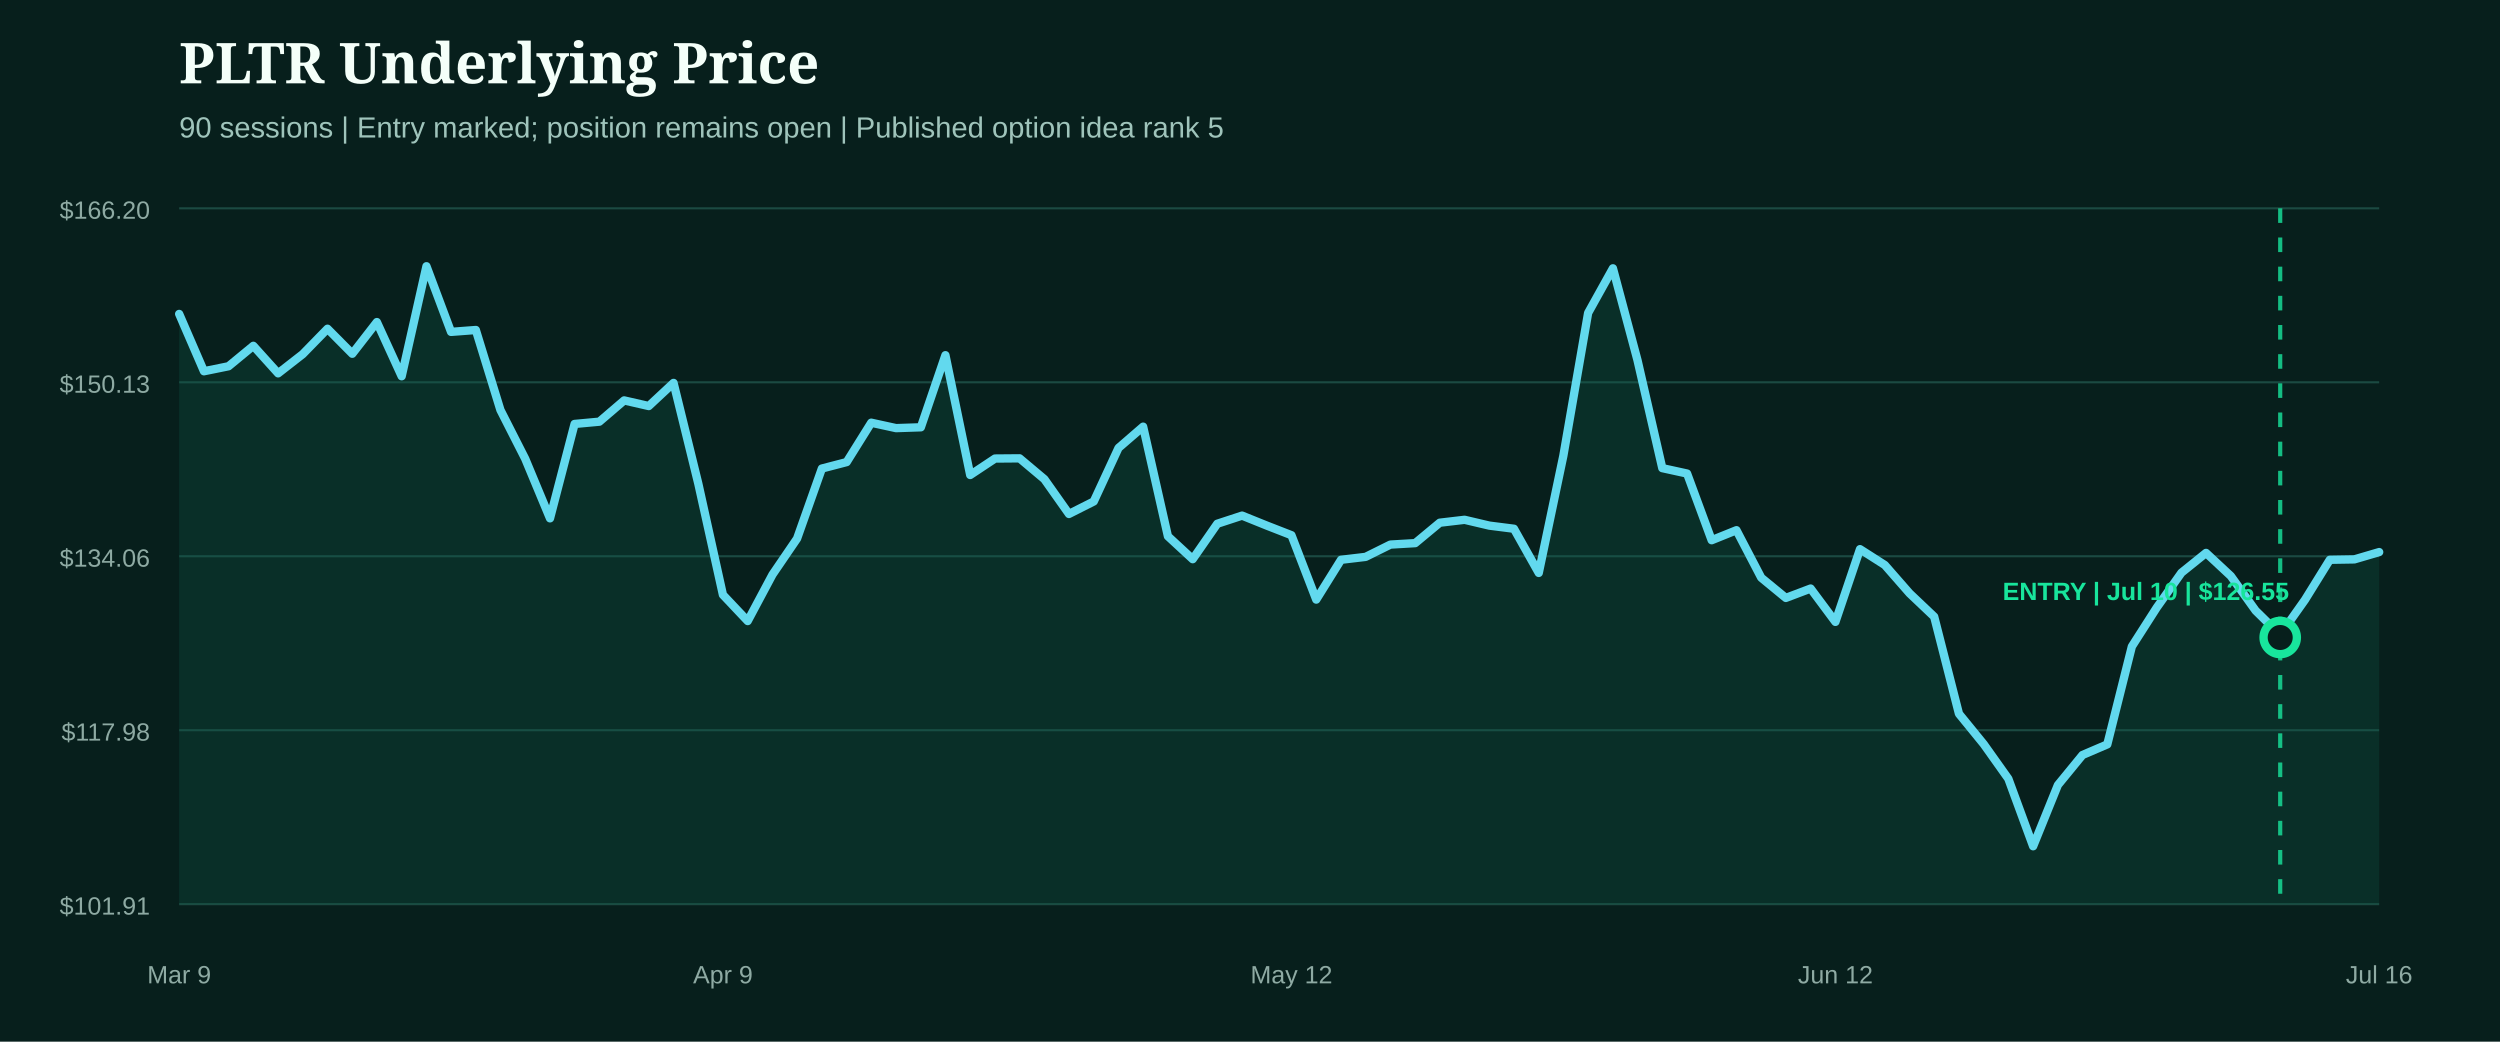
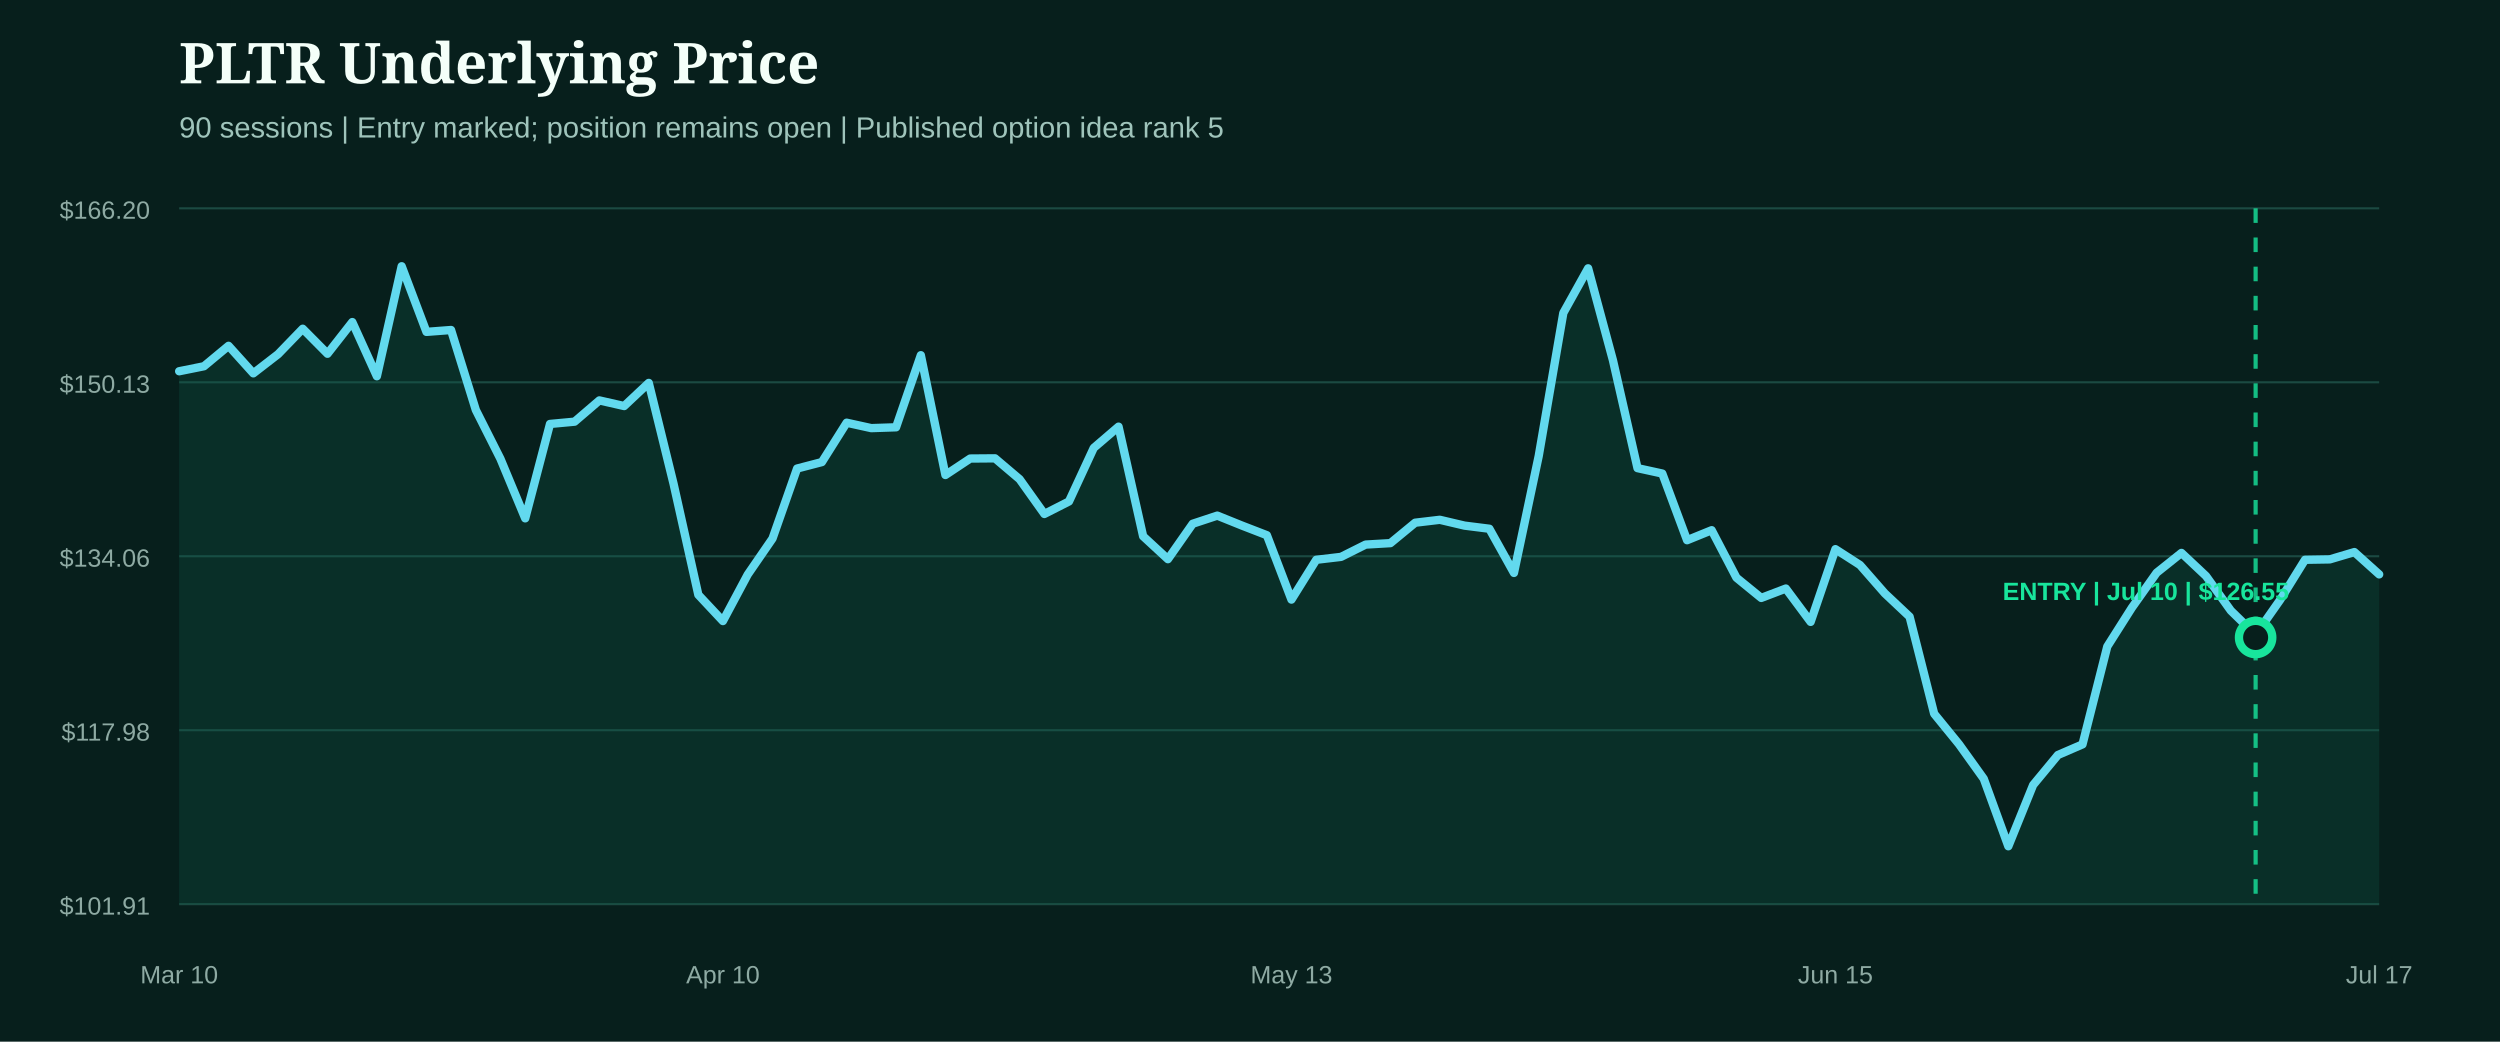
<svg xmlns="http://www.w3.org/2000/svg" width="1200" height="500" viewBox="0 0 1200 500" role="img" aria-label="PLTR underlying price from entry">
  <rect width="1200" height="500" fill="#071f1c" />
  <style>.head{fill:#f4fff9;font:800 27px Georgia,serif}.sub{fill:#9fc4bb;font:14px Arial,sans-serif}.axis{fill:#8eaaa3;font:12px Arial,sans-serif}.marker{font:800 12px Arial,sans-serif}</style>
  <text x="86" y="40" class="head">PLTR Underlying Price</text>
  <text x="86" y="66" class="sub">90 sessions | Entry marked; position remains open | Published option idea rank 5</text>
  <line x1="86" x2="1142" y1="100.0" y2="100.0" stroke="#1b4a42" stroke-width="1" />
  <text x="72" y="105.0" text-anchor="end" class="axis">$166.20</text>
  <line x1="86" x2="1142" y1="183.5" y2="183.5" stroke="#1b4a42" stroke-width="1" />
  <text x="72" y="188.5" text-anchor="end" class="axis">$150.13</text>
  <line x1="86" x2="1142" y1="267.0" y2="267.0" stroke="#1b4a42" stroke-width="1" />
  <text x="72" y="272.0" text-anchor="end" class="axis">$134.06</text>
  <line x1="86" x2="1142" y1="350.5" y2="350.5" stroke="#1b4a42" stroke-width="1" />
  <text x="72" y="355.5" text-anchor="end" class="axis">$117.98</text>
  <line x1="86" x2="1142" y1="434.0" y2="434.0" stroke="#1b4a42" stroke-width="1" />
  <text x="72" y="439.0" text-anchor="end" class="axis">$101.91</text>
-   <path d="M86.0,150.7 L97.9,178.2 L109.7,175.8 L121.6,166.0 L133.5,179.2 L145.3,170.0 L157.2,157.8 L169.1,169.8 L180.9,154.6 L192.8,180.6 L204.7,127.8 L216.5,159.3 L228.4,158.4 L240.2,196.8 L252.1,220.2 L264.0,248.8 L275.8,203.5 L287.7,202.4 L299.6,192.2 L311.4,194.9 L323.3,183.8 L335.2,232.2 L347.0,285.5 L358.9,298.1 L370.8,275.8 L382.6,258.5 L394.5,224.9 L406.4,221.8 L418.2,202.9 L430.1,205.5 L442.0,205.1 L453.8,170.5 L465.7,228.0 L477.6,220.1 L489.4,220.0 L501.3,230.0 L513.1,246.7 L525.0,240.7 L536.9,215.0 L548.7,204.8 L560.6,257.4 L572.5,268.4 L584.3,251.4 L596.2,247.5 L608.1,252.3 L619.9,256.9 L631.8,287.8 L643.7,268.7 L655.5,267.3 L667.4,261.4 L679.3,260.7 L691.1,250.9 L703.0,249.5 L714.9,252.3 L726.7,253.8 L738.6,275.0 L750.4,218.8 L762.3,150.2 L774.2,128.8 L786.0,172.9 L797.9,224.7 L809.8,227.3 L821.6,259.3 L833.5,254.5 L845.4,277.3 L857.2,287.0 L869.1,282.5 L881.0,298.5 L892.8,263.6 L904.7,271.2 L916.6,284.8 L928.4,296.0 L940.3,342.6 L952.2,357.2 L964.0,373.8 L975.9,406.2 L987.8,376.8 L999.6,362.4 L1011.5,357.3 L1023.3,310.3 L1035.2,291.7 L1047.1,274.9 L1058.9,265.4 L1070.8,276.5 L1082.7,293.1 L1094.5,304.7 L1106.4,287.9 L1118.3,268.7 L1130.1,268.5 L1142.0,265.0 L1142.0,434.0 L86.0,434.0 Z" fill="#0f5949" opacity="0.28" />
-   <path d="M86.0,150.7 L97.9,178.2 L109.7,175.8 L121.6,166.0 L133.5,179.2 L145.3,170.0 L157.2,157.8 L169.1,169.8 L180.9,154.6 L192.8,180.6 L204.7,127.8 L216.5,159.3 L228.4,158.4 L240.2,196.8 L252.1,220.2 L264.0,248.8 L275.8,203.5 L287.7,202.4 L299.6,192.2 L311.4,194.9 L323.3,183.8 L335.2,232.2 L347.0,285.5 L358.9,298.1 L370.8,275.8 L382.6,258.5 L394.5,224.9 L406.4,221.8 L418.2,202.9 L430.1,205.5 L442.0,205.1 L453.8,170.5 L465.7,228.0 L477.6,220.1 L489.4,220.0 L501.3,230.0 L513.1,246.7 L525.0,240.7 L536.9,215.0 L548.7,204.8 L560.6,257.4 L572.5,268.4 L584.3,251.4 L596.2,247.5 L608.1,252.3 L619.9,256.9 L631.8,287.8 L643.7,268.7 L655.5,267.3 L667.4,261.4 L679.3,260.7 L691.1,250.9 L703.0,249.5 L714.9,252.3 L726.7,253.8 L738.6,275.0 L750.4,218.8 L762.3,150.2 L774.2,128.8 L786.0,172.9 L797.9,224.7 L809.8,227.3 L821.6,259.3 L833.5,254.5 L845.4,277.3 L857.2,287.0 L869.1,282.5 L881.0,298.5 L892.8,263.6 L904.7,271.2 L916.6,284.8 L928.4,296.0 L940.3,342.6 L952.2,357.2 L964.0,373.8 L975.9,406.2 L987.8,376.8 L999.6,362.4 L1011.5,357.3 L1023.3,310.3 L1035.2,291.7 L1047.1,274.9 L1058.9,265.4 L1070.8,276.5 L1082.7,293.1 L1094.5,304.7 L1106.4,287.9 L1118.3,268.7 L1130.1,268.5 L1142.0,265.0" fill="none" stroke="#62d9ee" stroke-width="4" stroke-linecap="round" stroke-linejoin="round" />
+   <path d="M86.0,178.2 L97.9,175.8 L109.7,166.0 L121.6,179.2 L133.5,170.0 L145.3,157.8 L157.2,169.8 L169.1,154.6 L180.9,180.6 L192.8,127.8 L204.7,159.3 L216.5,158.4 L228.4,196.8 L240.2,220.2 L252.1,248.8 L264.0,203.5 L275.8,202.4 L287.7,192.2 L299.6,194.9 L311.4,183.8 L323.3,232.2 L335.2,285.5 L347.0,298.1 L358.9,275.8 L370.8,258.5 L382.6,224.9 L394.5,221.8 L406.4,202.9 L418.2,205.5 L430.1,205.1 L442.0,170.5 L453.8,228.0 L465.7,220.1 L477.6,220.0 L489.4,230.0 L501.3,246.7 L513.1,240.7 L525.0,215.0 L536.9,204.8 L548.7,257.4 L560.6,268.4 L572.5,251.4 L584.3,247.5 L596.2,252.3 L608.1,256.9 L619.9,287.8 L631.8,268.7 L643.7,267.3 L655.5,261.4 L667.4,260.7 L679.3,250.9 L691.1,249.5 L703.0,252.3 L714.9,253.8 L726.7,275.0 L738.6,218.8 L750.4,150.2 L762.3,128.8 L774.2,172.9 L786.0,224.7 L797.9,227.3 L809.8,259.3 L821.6,254.5 L833.5,277.3 L845.4,287.0 L857.2,282.5 L869.1,298.5 L881.0,263.6 L892.8,271.2 L904.7,284.8 L916.6,296.0 L928.4,342.6 L940.3,357.2 L952.2,373.8 L964.0,406.2 L975.9,376.8 L987.8,362.4 L999.6,357.3 L1011.5,310.3 L1023.3,291.7 L1035.2,274.9 L1047.1,265.4 L1058.9,276.5 L1070.8,293.1 L1082.7,304.7 L1094.5,287.9 L1106.4,268.7 L1118.3,268.5 L1130.1,265.0 L1142.0,275.7 L1142.0,434.0 L86.0,434.0 Z" fill="#0f5949" opacity="0.28" />
+   <path d="M86.0,178.2 L97.9,175.8 L109.7,166.0 L121.6,179.2 L133.5,170.0 L145.3,157.8 L157.2,169.8 L169.1,154.6 L180.9,180.6 L192.8,127.8 L204.7,159.3 L216.5,158.4 L228.4,196.8 L240.2,220.2 L252.1,248.8 L264.0,203.5 L275.8,202.4 L287.7,192.2 L299.6,194.9 L311.4,183.8 L323.3,232.2 L335.2,285.5 L347.0,298.1 L358.9,275.8 L370.8,258.5 L382.6,224.9 L394.5,221.8 L406.4,202.9 L418.2,205.5 L430.1,205.1 L442.0,170.5 L453.8,228.0 L465.7,220.1 L477.6,220.0 L489.4,230.0 L501.3,246.7 L513.1,240.7 L525.0,215.0 L536.9,204.8 L548.7,257.4 L560.6,268.4 L572.5,251.4 L584.3,247.5 L596.2,252.3 L608.1,256.9 L619.9,287.8 L631.8,268.7 L643.7,267.3 L655.5,261.4 L667.4,260.7 L679.3,250.9 L691.1,249.5 L703.0,252.3 L714.9,253.8 L726.7,275.0 L738.6,218.8 L750.4,150.2 L762.3,128.8 L774.2,172.9 L786.0,224.7 L797.9,227.3 L809.8,259.3 L821.6,254.5 L833.5,277.3 L845.4,287.0 L857.2,282.5 L869.1,298.5 L881.0,263.6 L892.8,271.2 L904.7,284.8 L916.6,296.0 L928.4,342.6 L940.3,357.2 L952.2,373.8 L964.0,406.2 L975.9,376.8 L987.8,362.4 L999.6,357.3 L1011.5,310.3 L1023.3,291.7 L1035.2,274.9 L1047.1,265.4 L1058.9,276.5 L1070.8,293.1 L1082.7,304.7 L1094.5,287.9 L1106.4,268.7 L1118.3,268.5 L1130.1,265.0 L1142.0,275.7" fill="none" stroke="#62d9ee" stroke-width="4" stroke-linecap="round" stroke-linejoin="round" />
  <g>
-     <line x1="1094.5" x2="1094.5" y1="100" y2="434" stroke="#18e59c" stroke-width="2" stroke-dasharray="7 7" opacity="0.8" />
-     <circle cx="1094.5" cy="306.0" r="8" fill="#071f1c" stroke="#18e59c" stroke-width="4" />
+     <line x1="1082.7" x2="1082.7" y1="100" y2="434" stroke="#18e59c" stroke-width="2" stroke-dasharray="7 7" opacity="0.8" />
+     <circle cx="1082.7" cy="306.0" r="8" fill="#071f1c" stroke="#18e59c" stroke-width="4" />
    <text x="1030.0" y="288.0" text-anchor="middle" class="marker" fill="#18e59c">ENTRY | Jul 10 | $126.55</text>
  </g>
-   <text x="86.0" y="472" text-anchor="middle" class="axis">Mar 9</text>
-   <text x="347.0" y="472" text-anchor="middle" class="axis">Apr 9</text>
-   <text x="619.9" y="472" text-anchor="middle" class="axis">May 12</text>
-   <text x="881.0" y="472" text-anchor="middle" class="axis">Jun 12</text>
-   <text x="1142.0" y="472" text-anchor="middle" class="axis">Jul 16</text>
+   <text x="86.0" y="472" text-anchor="middle" class="axis">Mar 10</text>
+   <text x="347.0" y="472" text-anchor="middle" class="axis">Apr 10</text>
+   <text x="619.9" y="472" text-anchor="middle" class="axis">May 13</text>
+   <text x="881.0" y="472" text-anchor="middle" class="axis">Jun 15</text>
+   <text x="1142.0" y="472" text-anchor="middle" class="axis">Jul 17</text>
</svg>
